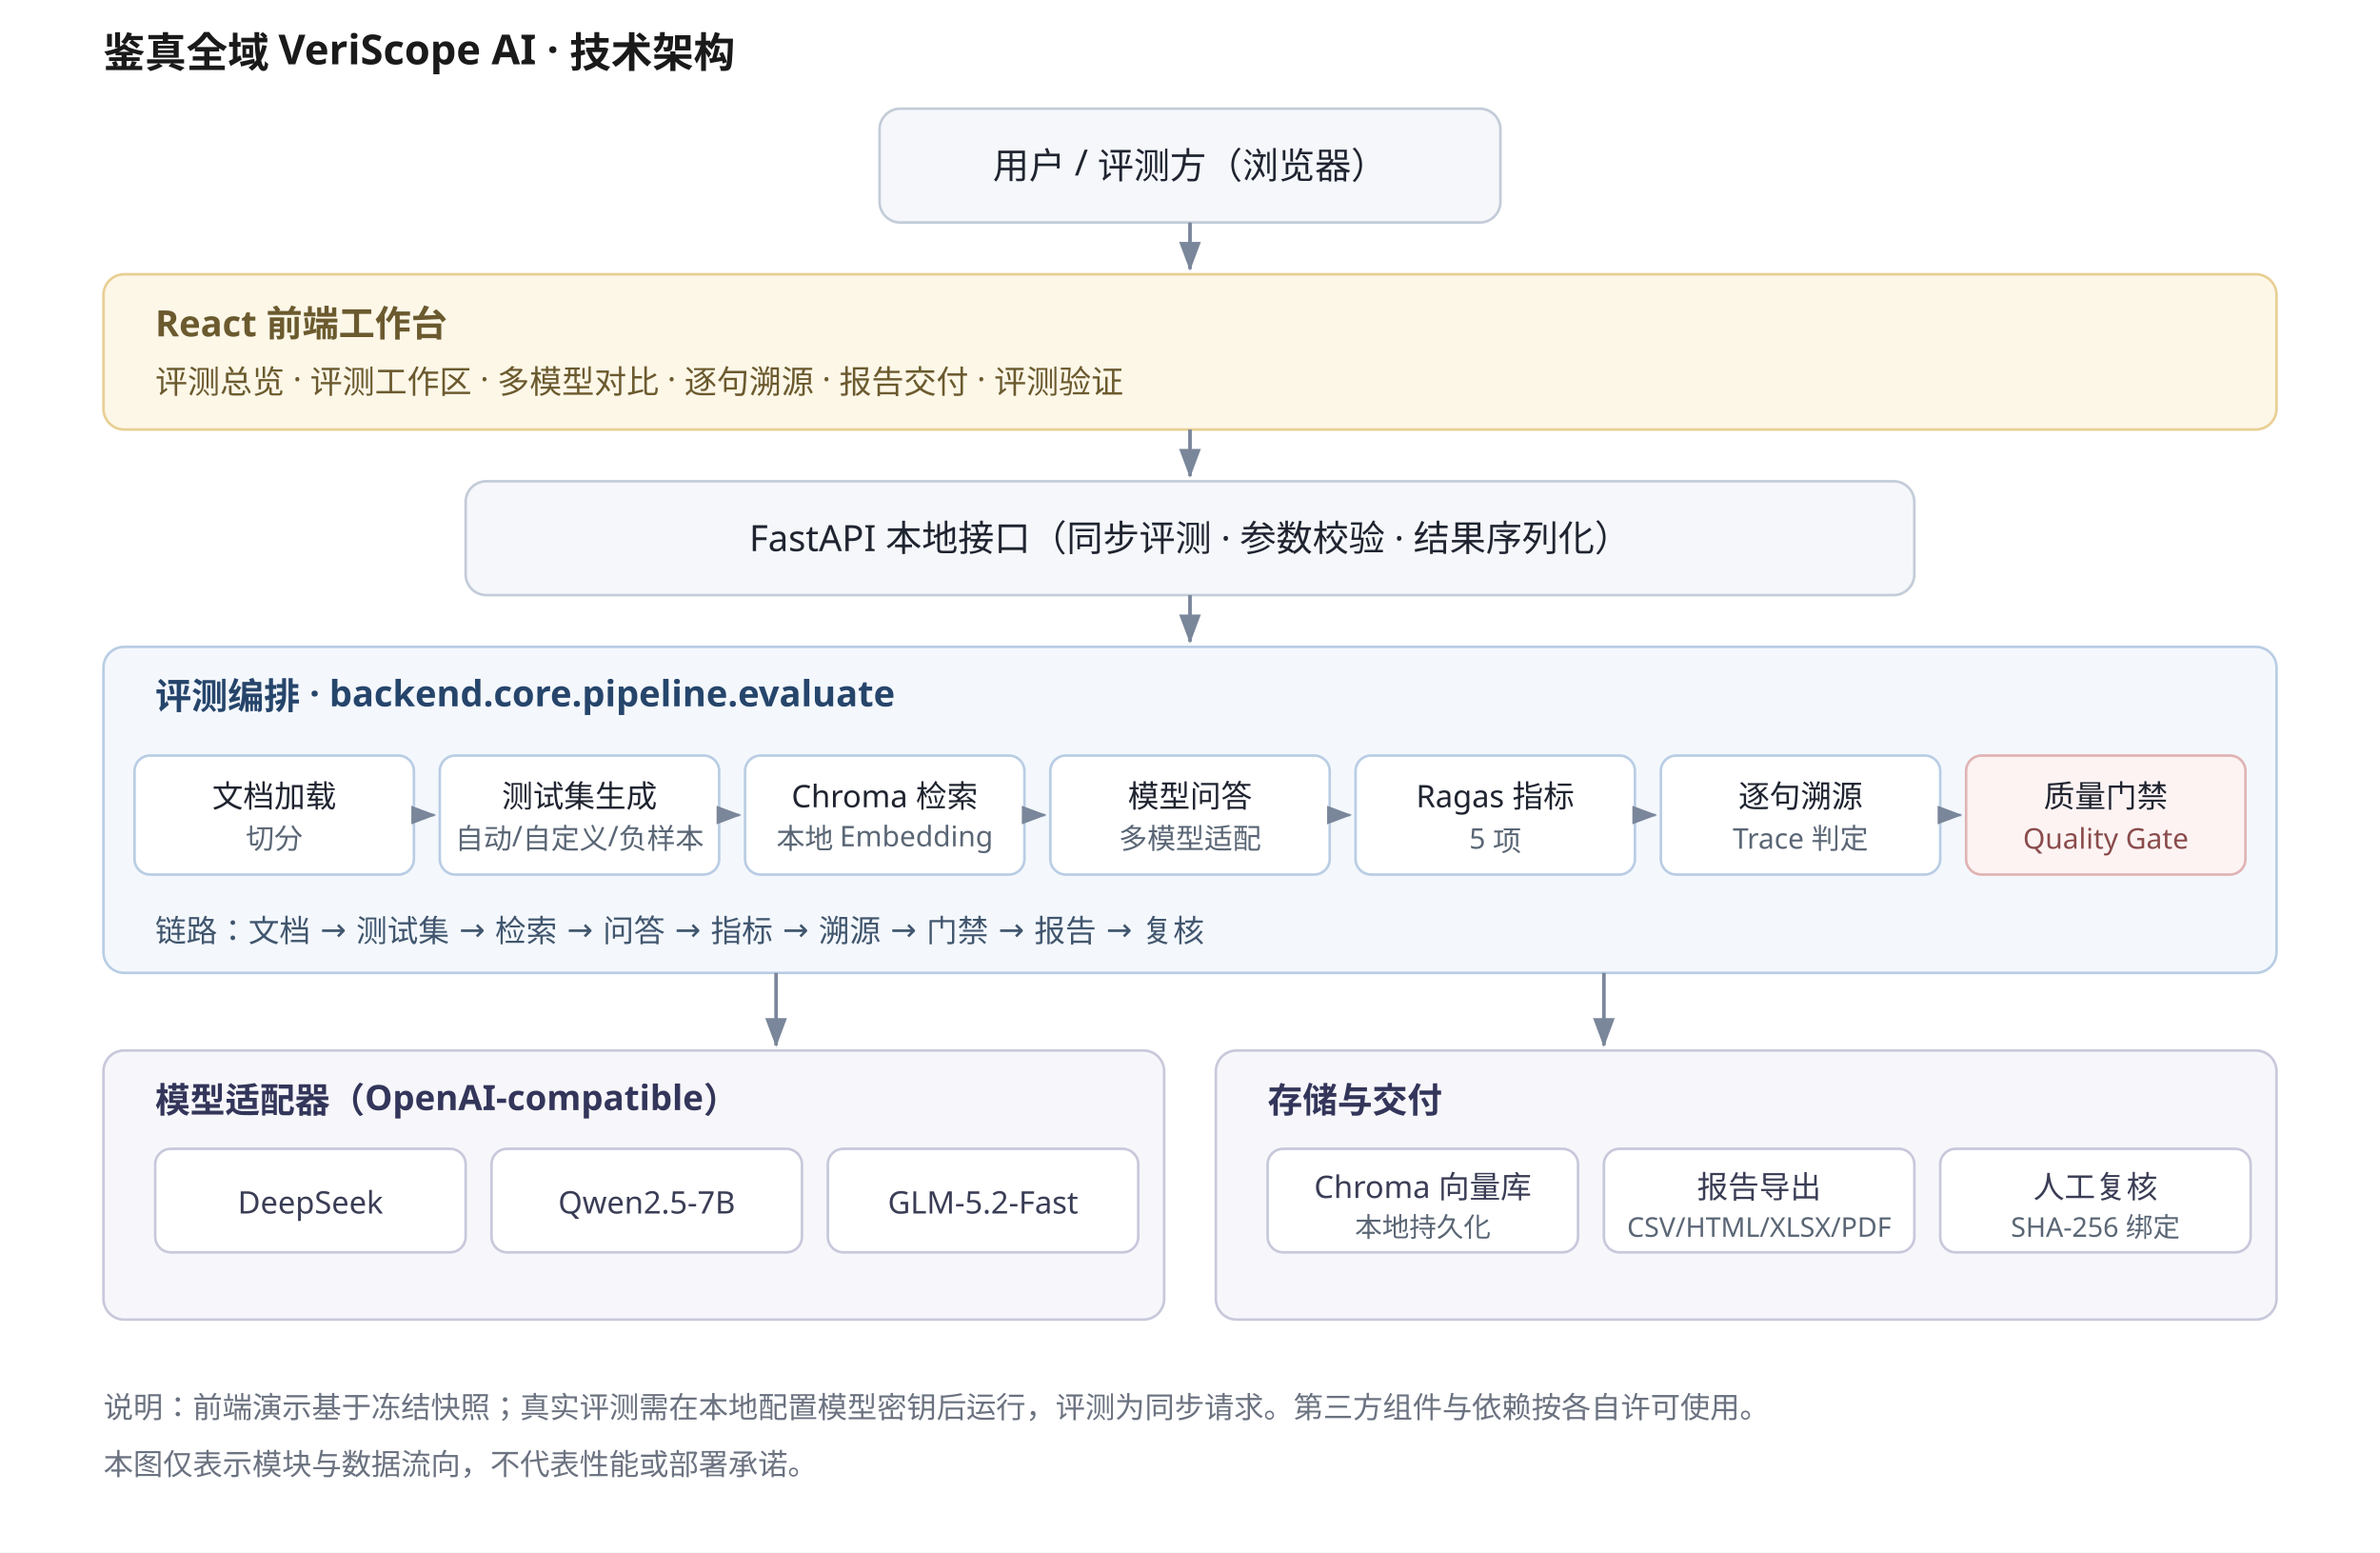
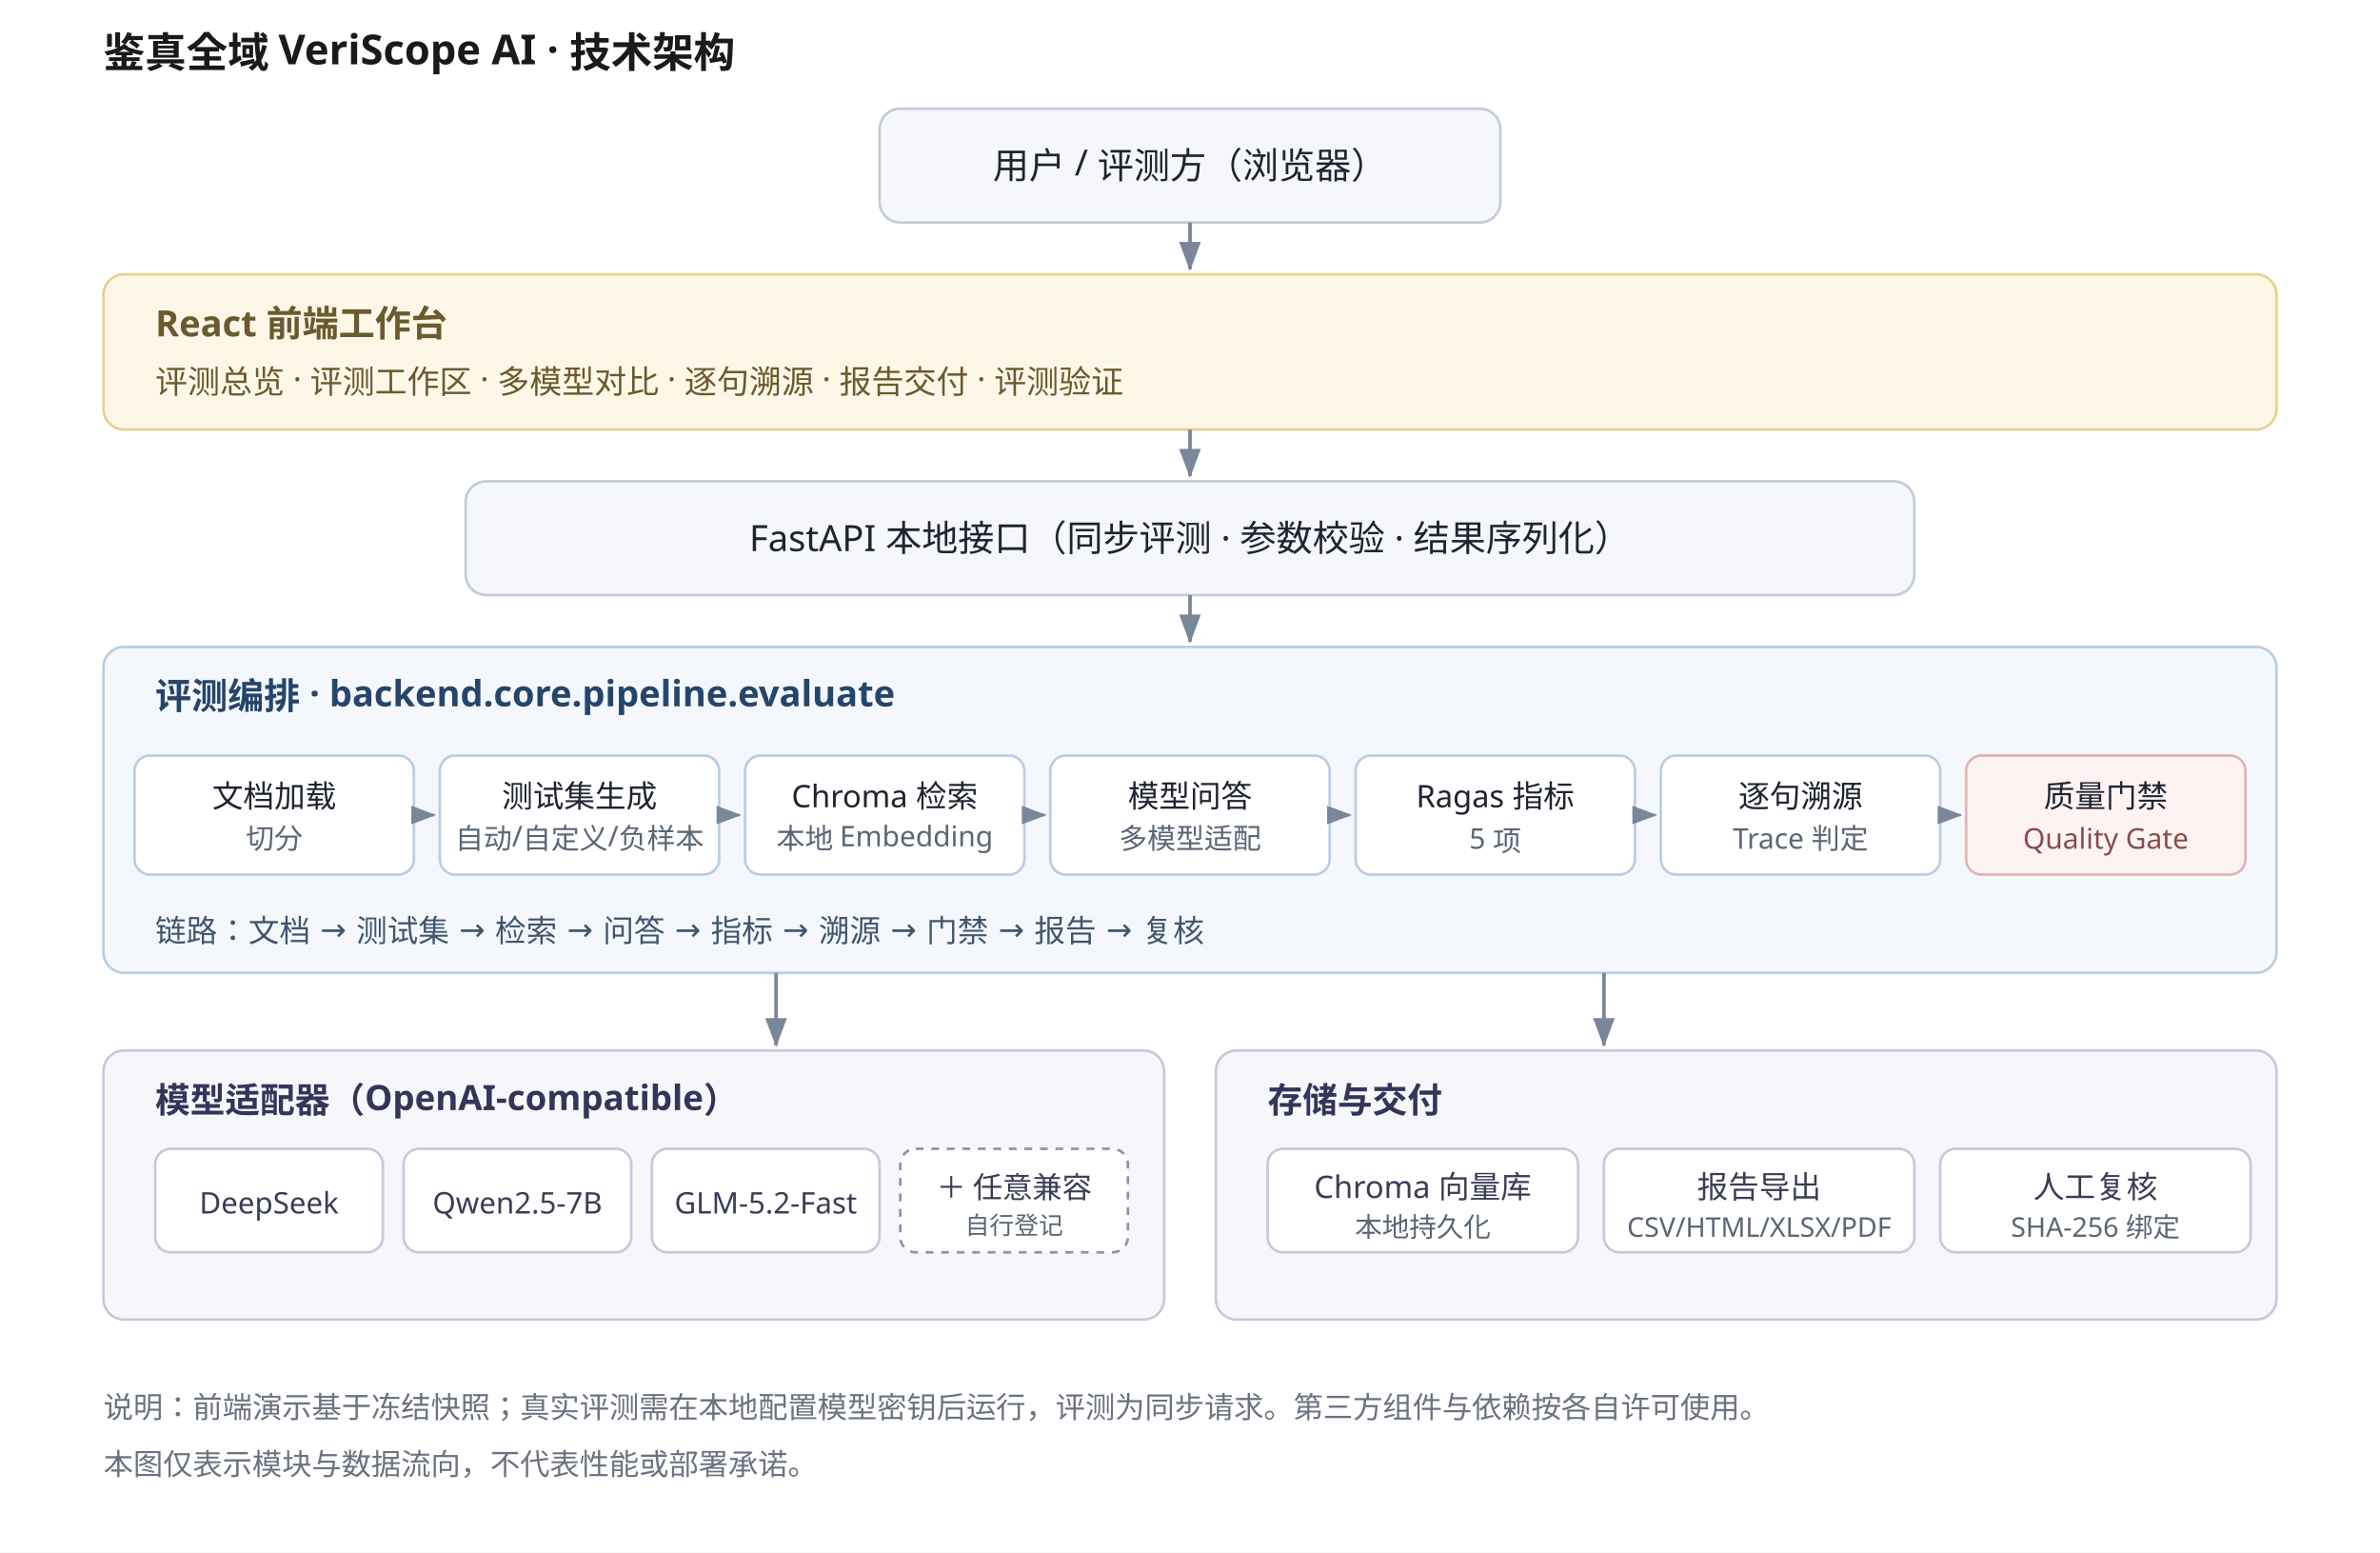
<svg xmlns="http://www.w3.org/2000/svg" width="920" height="600" viewBox="0 0 920 600" font-family="'Microsoft YaHei','PingFang SC','Noto Sans SC',sans-serif">
  <rect width="920" height="600" fill="#ffffff" />
  <defs>
    <marker id="arrow" markerWidth="10" markerHeight="10" refX="7.5" refY="3" orient="auto">
      <path d="M0,0 L8,3 L0,6 z" fill="#7a869a" />
    </marker>
  </defs>
  <text x="40" y="26" font-size="16" font-weight="700" fill="#1a1a1a">鉴真全域 VeriScope AI · 技术架构</text>
  <rect x="340" y="42" width="240" height="44" rx="8" fill="#f5f7fa" stroke="#c3ccd8" />
  <text x="460" y="69" font-size="14" fill="#1f2430" text-anchor="middle">用户 / 评测方（浏览器）</text>
  <line x1="460" y1="86" x2="460" y2="104" stroke="#7a869a" stroke-width="1.4" marker-end="url(#arrow)" />
  <rect x="40" y="106" width="840" height="60" rx="8" fill="#fdf7e8" stroke="#e8cf94" />
  <text x="60" y="130" font-size="14" font-weight="700" fill="#6b5a2e">React 前端工作台</text>
  <text x="60" y="152" font-size="12.5" fill="#6b5a2e">评测总览 · 评测工作区 · 多模型对比 · 逐句溯源 · 报告交付 · 评测验证</text>
  <line x1="460" y1="166" x2="460" y2="184" stroke="#7a869a" stroke-width="1.4" marker-end="url(#arrow)" />
  <rect x="180" y="186" width="560" height="44" rx="8" fill="#f5f7fa" stroke="#c3ccd8" />
  <text x="460" y="213" font-size="14" fill="#1f2430" text-anchor="middle">FastAPI 本地接口（同步评测 · 参数校验 · 结果序列化）</text>
  <line x1="460" y1="230" x2="460" y2="248" stroke="#7a869a" stroke-width="1.4" marker-end="url(#arrow)" />
  <rect x="40" y="250" width="840" height="126" rx="8" fill="#f4f8fd" stroke="#b9cde4" />
  <text x="60" y="274" font-size="14" font-weight="700" fill="#26456b">评测编排 · backend.core.pipeline.evaluate</text>
  <g font-size="12" fill="#1f2430" text-anchor="middle">
    <rect x="52" y="292" width="108" height="46" rx="6" fill="#ffffff" stroke="#b9cde4" />
    <text x="106" y="312">文档加载</text>
    <text x="106" y="328" font-size="11" fill="#5a6675">切分</text>
    <rect x="170" y="292" width="108" height="46" rx="6" fill="#ffffff" stroke="#b9cde4" />
    <text x="224" y="312">测试集生成</text>
    <text x="224" y="328" font-size="11" fill="#5a6675">自动/自定义/负样本</text>
    <rect x="288" y="292" width="108" height="46" rx="6" fill="#ffffff" stroke="#b9cde4" />
    <text x="342" y="312">Chroma 检索</text>
    <text x="342" y="328" font-size="11" fill="#5a6675">本地 Embedding</text>
    <rect x="406" y="292" width="108" height="46" rx="6" fill="#ffffff" stroke="#b9cde4" />
    <text x="460" y="312">模型问答</text>
    <text x="460" y="328" font-size="11" fill="#5a6675">多模型适配</text>
    <rect x="524" y="292" width="108" height="46" rx="6" fill="#ffffff" stroke="#b9cde4" />
    <text x="578" y="312">Ragas 指标</text>
    <text x="578" y="328" font-size="11" fill="#5a6675">5 项</text>
    <rect x="642" y="292" width="108" height="46" rx="6" fill="#ffffff" stroke="#b9cde4" />
    <text x="696" y="312">逐句溯源</text>
    <text x="696" y="328" font-size="11" fill="#5a6675">Trace 判定</text>
    <rect x="760" y="292" width="108" height="46" rx="6" fill="#fdf3f3" stroke="#e0b4b4" />
    <text x="814" y="312">质量门禁</text>
    <text x="814" y="328" font-size="11" fill="#8a4b4b">Quality Gate</text>
  </g>
  <g stroke="#b9cde4" stroke-width="1.2" marker-end="url(#arrow)">
    <line x1="160" y1="315" x2="168" y2="315" />
    <line x1="278" y1="315" x2="286" y2="315" />
    <line x1="396" y1="315" x2="404" y2="315" />
    <line x1="514" y1="315" x2="522" y2="315" />
    <line x1="632" y1="315" x2="640" y2="315" />
    <line x1="750" y1="315" x2="758" y2="315" />
  </g>
  <text x="60" y="364" font-size="12" fill="#41566e">链路：文档 → 测试集 → 检索 → 问答 → 指标 → 溯源 → 门禁 → 报告 → 复核</text>
  <line x1="300" y1="376" x2="300" y2="404" stroke="#7a869a" stroke-width="1.4" marker-end="url(#arrow)" />
  <line x1="620" y1="376" x2="620" y2="404" stroke="#7a869a" stroke-width="1.4" marker-end="url(#arrow)" />
  <rect x="40" y="406" width="410" height="104" rx="8" fill="#f7f7fb" stroke="#c8c8dc" />
  <text x="60" y="430" font-size="13.5" font-weight="700" fill="#33355a">模型适配器（OpenAI-compatible）</text>
-   <g font-size="12" fill="#3a3d55" text-anchor="middle">
-     <rect x="60" y="444" width="120" height="40" rx="6" fill="#ffffff" stroke="#c8c8dc" />
-     <text x="120" y="469">DeepSeek</text>
-     <rect x="190" y="444" width="120" height="40" rx="6" fill="#ffffff" stroke="#c8c8dc" />
-     <text x="250" y="469">Qwen2.5-7B</text>
-     <rect x="320" y="444" width="120" height="40" rx="6" fill="#ffffff" stroke="#c8c8dc" />
-     <text x="380" y="469">GLM-5.2-Fast</text>
+   <g font-size="11.5" fill="#3a3d55" text-anchor="middle">
+     <rect x="60" y="444" width="88" height="40" rx="6" fill="#ffffff" stroke="#c8c8dc" />
+     <text x="104" y="469">DeepSeek</text>
+     <rect x="156" y="444" width="88" height="40" rx="6" fill="#ffffff" stroke="#c8c8dc" />
+     <text x="200" y="469">Qwen2.5-7B</text>
+     <rect x="252" y="444" width="88" height="40" rx="6" fill="#ffffff" stroke="#c8c8dc" />
+     <text x="296" y="469">GLM-5.2-Fast</text>
+     <rect x="348" y="444" width="88" height="40" rx="6" fill="#ffffff" stroke="#8d93a8" stroke-dasharray="3 3" />
+     <text x="392" y="463">＋ 任意兼容</text>
+     <text x="392" y="477" font-size="9.5" fill="#5a6675">自行登记</text>
  </g>
  <rect x="470" y="406" width="410" height="104" rx="8" fill="#f7f7fb" stroke="#c8c8dc" />
  <text x="490" y="430" font-size="13.5" font-weight="700" fill="#33355a">存储与交付</text>
  <g font-size="12" fill="#3a3d55" text-anchor="middle">
    <rect x="490" y="444" width="120" height="40" rx="6" fill="#ffffff" stroke="#c8c8dc" />
    <text x="550" y="463">Chroma 向量库</text>
    <text x="550" y="478" font-size="10.5" fill="#5a6675">本地持久化</text>
    <rect x="620" y="444" width="120" height="40" rx="6" fill="#ffffff" stroke="#c8c8dc" />
    <text x="680" y="463">报告导出</text>
    <text x="680" y="478" font-size="10.5" fill="#5a6675">CSV/HTML/XLSX/PDF</text>
    <rect x="750" y="444" width="120" height="40" rx="6" fill="#ffffff" stroke="#c8c8dc" />
    <text x="810" y="463">人工复核</text>
    <text x="810" y="478" font-size="10.5" fill="#5a6675">SHA-256 绑定</text>
  </g>
  <text x="40" y="548" font-size="11.5" fill="#6b7280">说明：前端演示基于冻结快照；真实评测需在本地配置模型密钥后运行，评测为同步请求。第三方组件与依赖按各自许可使用。</text>
  <text x="40" y="570" font-size="11.5" fill="#6b7280">本图仅表示模块与数据流向，不代表性能或部署承诺。</text>
</svg>
